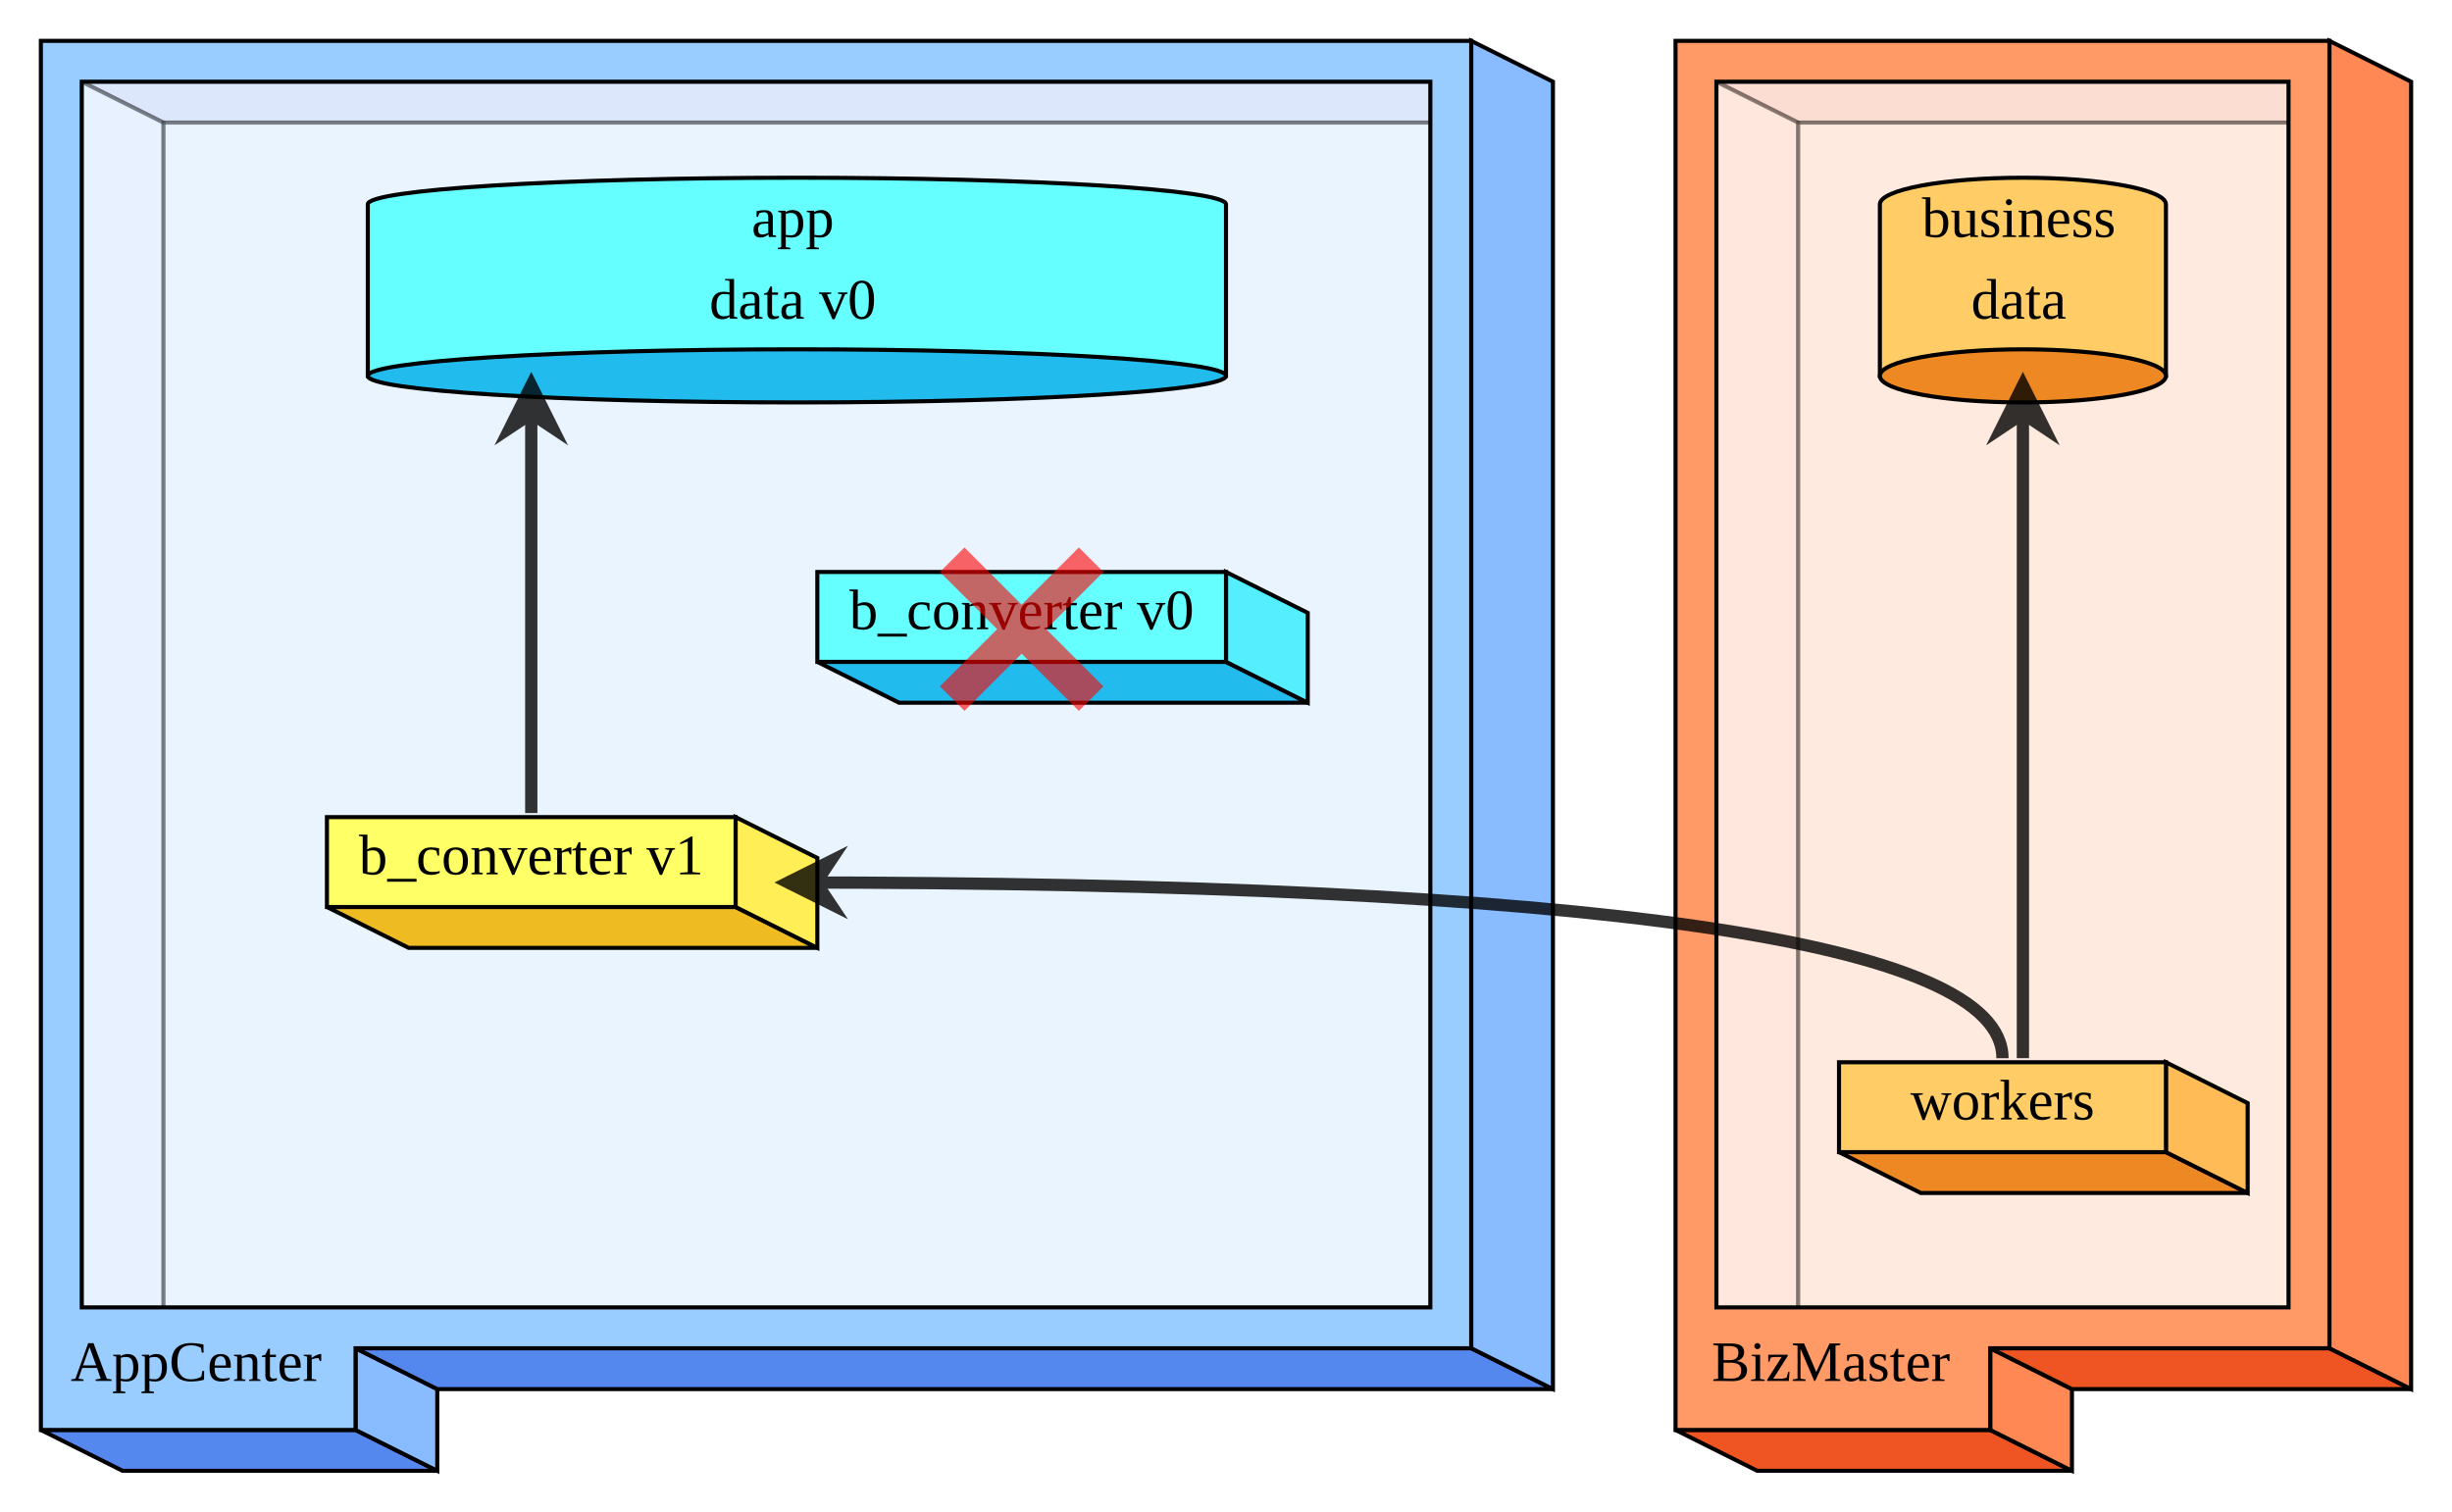
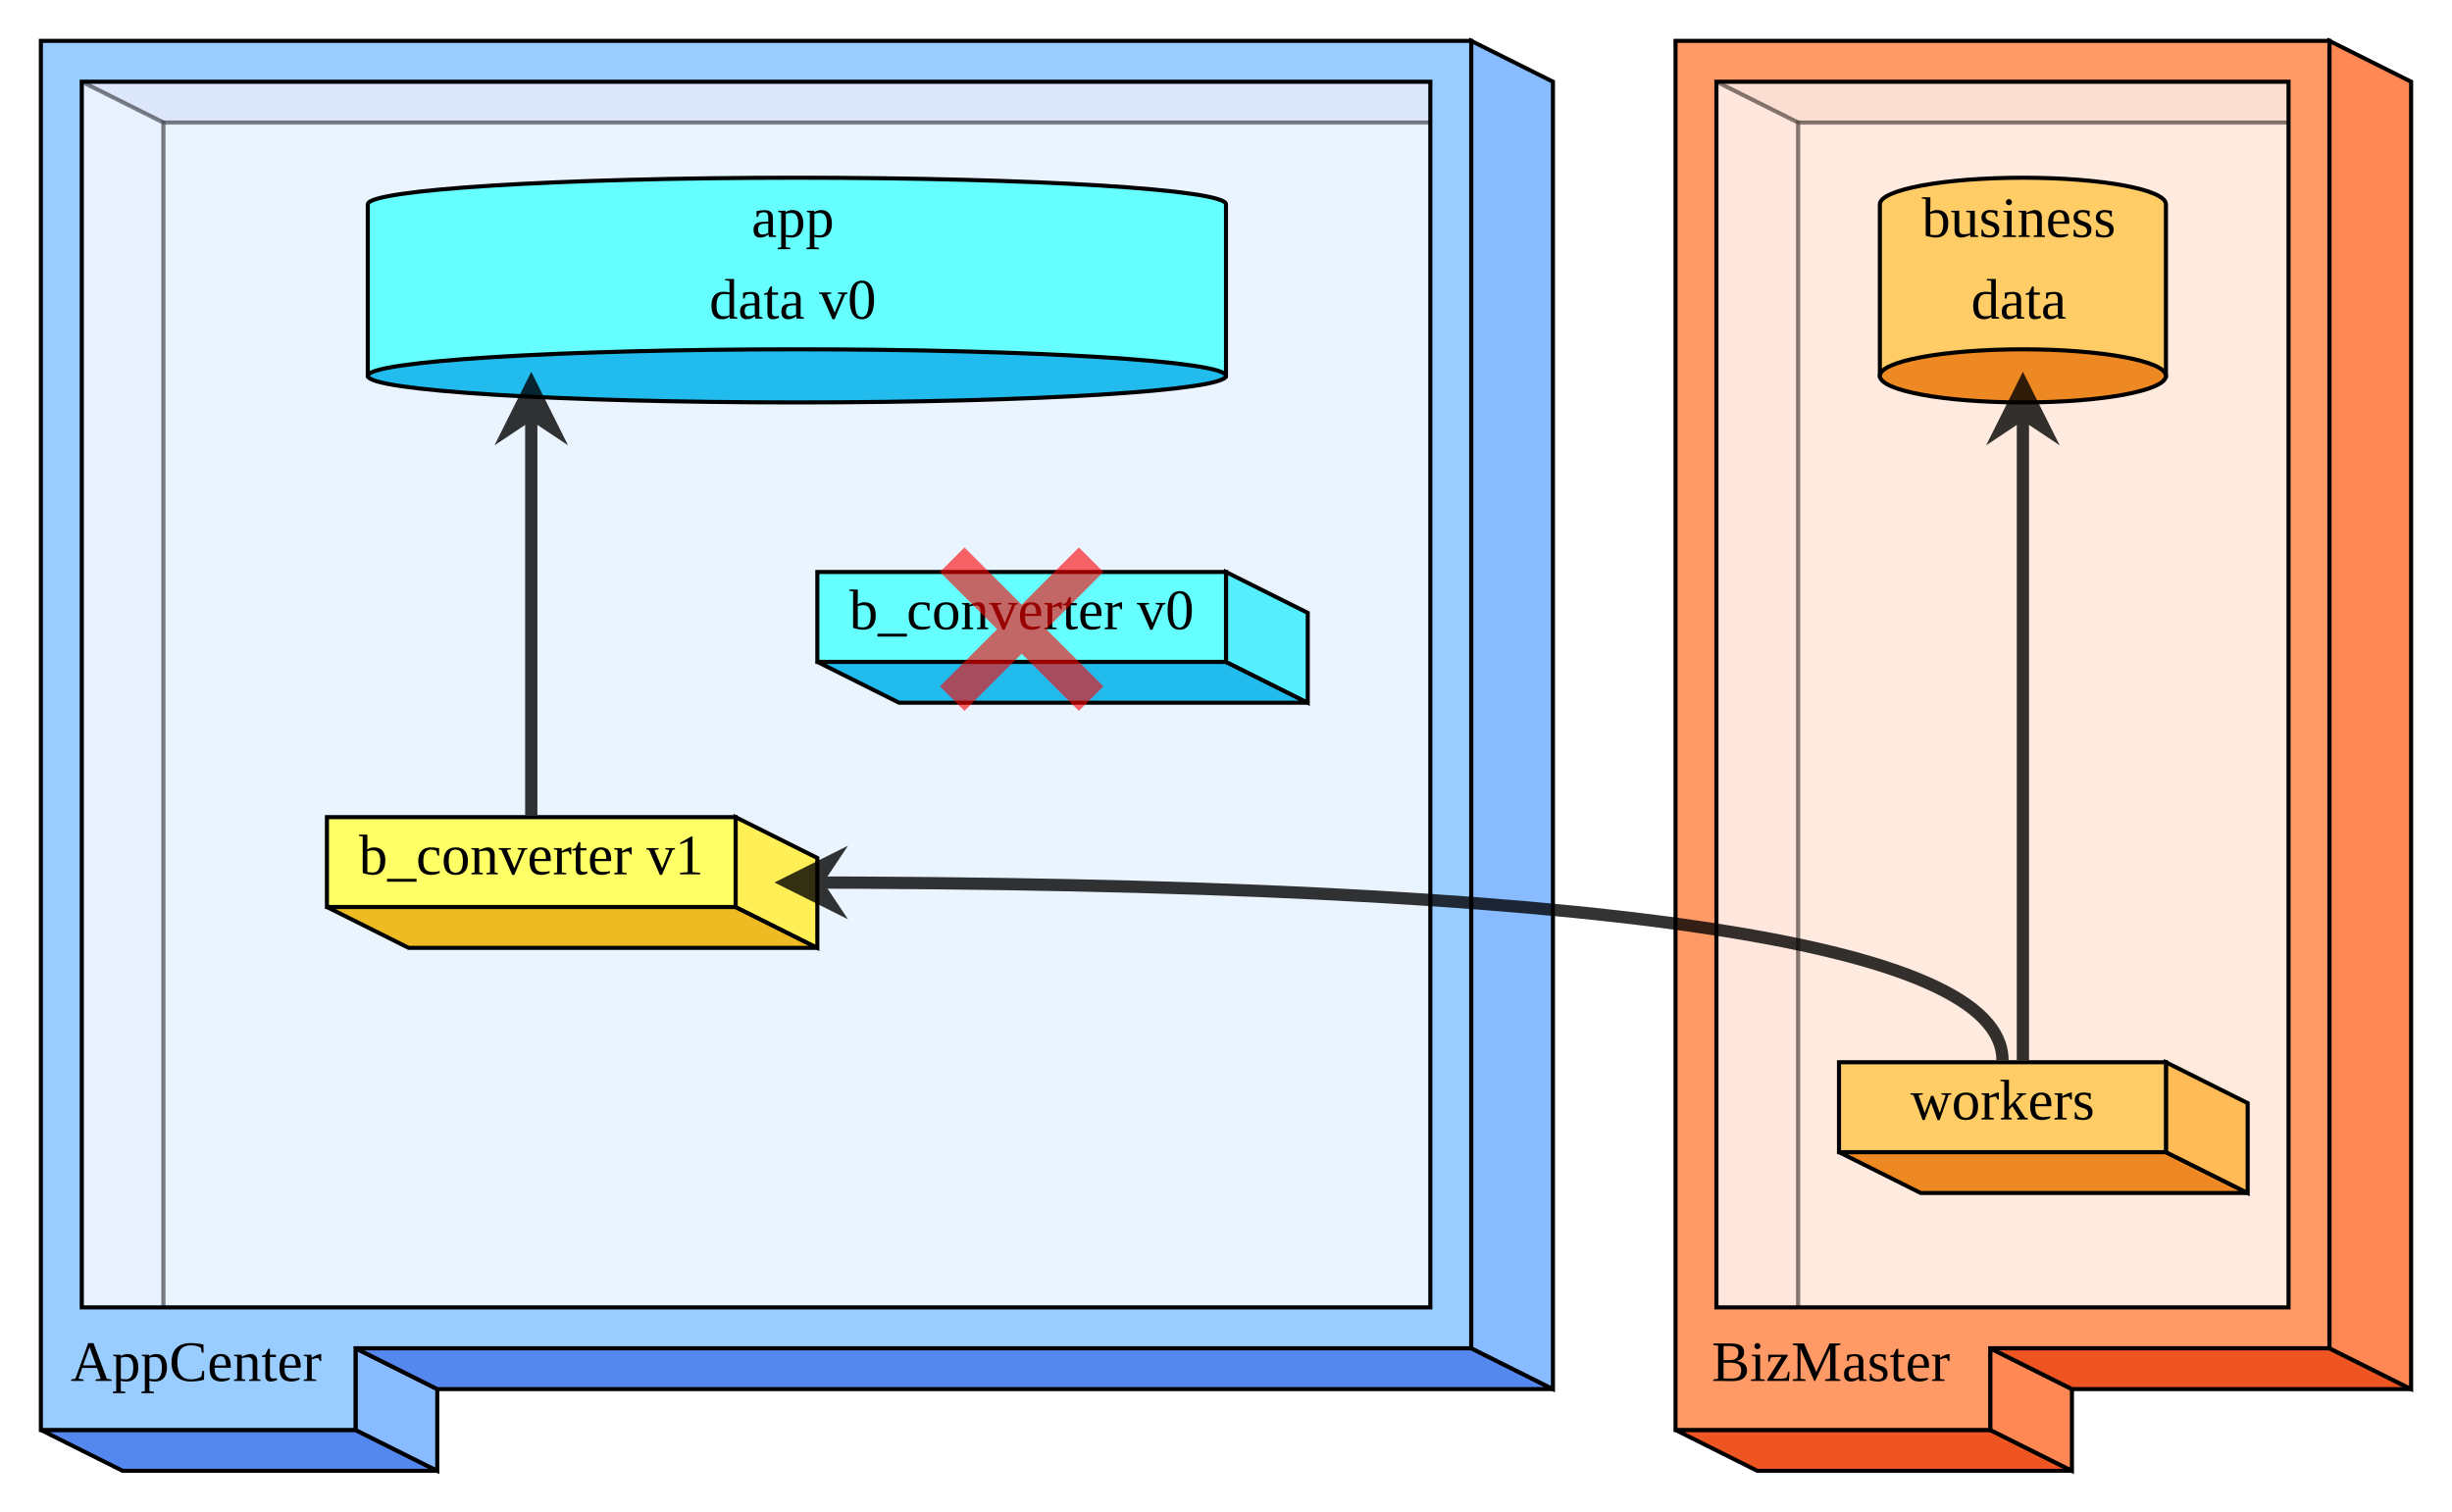
<svg xmlns="http://www.w3.org/2000/svg" width="600" height="370">
  <path fill-opacity="0.2" stroke-opacity="0.3" d="M20.0,20.0  h330.0 l20.0,10.0 h-330.0 l-20.0,-10.0 z" fill="#58e" stroke="#000" />
  <path fill-opacity="0.2" stroke-opacity="0.3" d="M20.0,20.0  l20.0,10.0 v300.0 l-20.0,-10.0 v-300.0 z" fill="#8bf" stroke="#000" />
  <path fill-opacity="0.2" stroke-opacity="0.3" d="M40.0,30.0  h330.0 v300.0 h-330.0 v-300.0 z" fill="#9cf" stroke="#000" />
  <path d="M90.0,92.0  v-42.0 a105.0,6.5,0.0,1,1,210.0,0.0 v42.0 z" fill="#6ff" stroke="#000" />
  <ellipse cx="195.0" cy="92.0" rx="105.0" ry="6.5" fill="#2be" stroke="#000" />
  <text x="194.0" y="58.0" font-size="14.0" fill="#000" text-anchor="middle">app</text>
  <text x="194.0" y="78.0" font-size="14.0" fill="#000" text-anchor="middle">data v0</text>
  <path d="M200.0,162.0  h100.0 l20.0,10.0 h-100.0 l-20.0,-10.0 z" fill="#2be" stroke="#000" />
  <path d="M300.0,162.0  v-22.0 l20.0,10.0 v22.0 l-20.0,-10.0 z" fill="#5ef" stroke="#000" />
  <rect fill="#6ff" stroke="#000" x="200.0" y="140.0" width="100.0" height="22.0" />
  <text x="250.0" y="154.0" font-size="14.0" fill="#000" text-anchor="middle">b_converter v0</text>
  <path d="M10.0,350.0  h77.0 l20.0,10.0 h-77.0 l-20.0,-10.0 z" fill="#58e" stroke="#000" />
  <path d="M87.0,350.0  v-20.0 l20.0,10.0 v20.0 l-20.0,-10.0 z" fill="#8bf" stroke="#000" />
  <path d="M87.0,330.0  h273.0 l20.0,10.0 h-273.0 l-20.0,-10.0 z" fill="#58e" stroke="#000" />
  <path d="M360.0,330.0  v-320.0 l20.0,10.0 v320.0 l-20.0,-10.0 z" fill="#8bf" stroke="#000" />
  <path fill-rule="evenodd" d="M10.0,10.0  h350.0 v320.0 h-273.0 v20.0 h-77.0 v-340.0 z  m10.0,10.0 v300.0 h330.0 v-300.0 h-330.0 z" fill="#9cf" stroke="#000" />
  <text x="48.0" y="338.0" font-size="14.0" fill="#000" text-anchor="middle">AppCenter</text>
  <path fill-opacity="0.2" stroke-opacity="0.3" d="M420.0,20.0  h140.0 l20.0,10.0 h-140.0 l-20.0,-10.0 z" fill="#e52" stroke="#000" />
  <path fill-opacity="0.2" stroke-opacity="0.3" d="M420.0,20.0  l20.0,10.0 v300.0 l-20.0,-10.0 v-300.0 z" fill="#f85" stroke="#000" />
  <path fill-opacity="0.2" stroke-opacity="0.3" d="M440.0,30.0  h140.0 v300.0 h-140.0 v-300.0 z" fill="#f96" stroke="#000" />
  <path d="M450.0,282.0  h80.0 l20.0,10.0 h-80.0 l-20.0,-10.0 z" fill="#e82" stroke="#000" />
  <path d="M530.0,282.0  v-22.0 l20.0,10.0 v22.0 l-20.0,-10.0 z" fill="#fb5" stroke="#000" />
  <rect fill="#fc6" stroke="#000" x="450.0" y="260.0" width="80.0" height="22.0" />
  <text x="490.0" y="274.0" font-size="14.0" fill="#000" text-anchor="middle">workers</text>
  <path d="M460.0,92.0  v-42.0 a35.0,6.5,0.0,1,1,70.0,0.0 v42.0 z" fill="#fc6" stroke="#000" />
  <ellipse cx="495.0" cy="92.0" rx="35.0" ry="6.5" fill="#e82" stroke="#000" />
  <text x="494.0" y="58.0" font-size="14.0" fill="#000" text-anchor="middle">business</text>
  <text x="494.0" y="78.0" font-size="14.0" fill="#000" text-anchor="middle">data</text>
  <path d="M410.0,350.0  h77.0 l20.0,10.0 h-77.0 l-20.0,-10.0 z" fill="#e52" stroke="#000" />
  <path d="M487.0,350.0  v-20.0 l20.0,10.0 v20.0 l-20.0,-10.0 z" fill="#f85" stroke="#000" />
  <path d="M487.0,330.0  h83.0 l20.0,10.0 h-83.0 l-20.0,-10.0 z" fill="#e52" stroke="#000" />
  <path d="M570.0,330.0  v-320.0 l20.0,10.0 v320.0 l-20.0,-10.0 z" fill="#f85" stroke="#000" />
  <path fill-rule="evenodd" d="M410.0,10.0  h160.0 v320.0 h-83.0 v20.0 h-77.0 v-340.0 z  m10.0,10.0 v300.0 h140.0 v-300.0 h-140.0 z" fill="#f96" stroke="#000" />
  <text x="448.0" y="338.0" font-size="14.0" fill="#000" text-anchor="middle">BizMaster</text>
  <path d="M80.0,222.0  h100.0 l20.0,10.0 h-100.0 l-20.0,-10.0 z" fill="#eb2" stroke="#000" />
  <path d="M180.0,222.0  v-22.0 l20.0,10.0 v22.0 l-20.0,-10.0 z" fill="#fe5" stroke="#000" />
  <rect fill="#ff6" stroke="#000" x="80.0" y="200.0" width="100.0" height="22.0" />
  <text x="130.0" y="214.0" font-size="14.0" fill="#000" text-anchor="middle">b_converter v1</text>
  <marker id="arrow_BLACK" markerWidth="6" markerHeight="6" viewBox="-3 -3 6 6" refX="2" refY="0" markerUnits="strokeWidth" orient="auto">
    <polygon points="-1,0 -3,3 3,0 -3,-3" fill="#000" />
  </marker>
-   <path stroke="#000" opacity="0.8" stroke-width="3.0" fill="none" d="M495.0,259.0  l0.0,-165.0" marker-end="url(#arrow_BLACK)" />
-   <path stroke="#000" opacity="0.8" stroke-width="3.0" fill="none" d="M130.0,199.0  l0.0,-105.0" marker-end="url(#arrow_BLACK)" />
-   <path stroke="#000" opacity="0.8" stroke-width="3.0" fill="none" d="M490.0,259.0  q0.0,-43.0 -297.5,-43.0" marker-end="url(#arrow_BLACK)" />
+   <path stroke="#000" opacity="0.8" stroke-width="3.0" fill="none" d="M495.0,259.5  l0.0,-165.5" marker-end="url(#arrow_BLACK)" />
+   <path stroke="#000" opacity="0.8" stroke-width="3.0" fill="none" d="M130.0,199.5  l0.0,-105.5" marker-end="url(#arrow_BLACK)" />
+   <path stroke="#000" opacity="0.8" stroke-width="3.0" fill="none" d="M490.0,259.5  q0.0,-43.5 -297.5,-43.5" marker-end="url(#arrow_BLACK)" />
  <path d="M230.0,140.0  l6.0,-6.0 l14.0,14.0 l14.0,-14.0 l6.0,6.0 l-14.0,14.0 l14.0,14.0 l-6.0,6.0 l-14.0,-14.0 l-14.0,14.0 l-6.0,-6.0 l14.0,-14.0 l-14.0,-14.0 z" stroke="none" fill="#f00" opacity="0.6" />
</svg>
